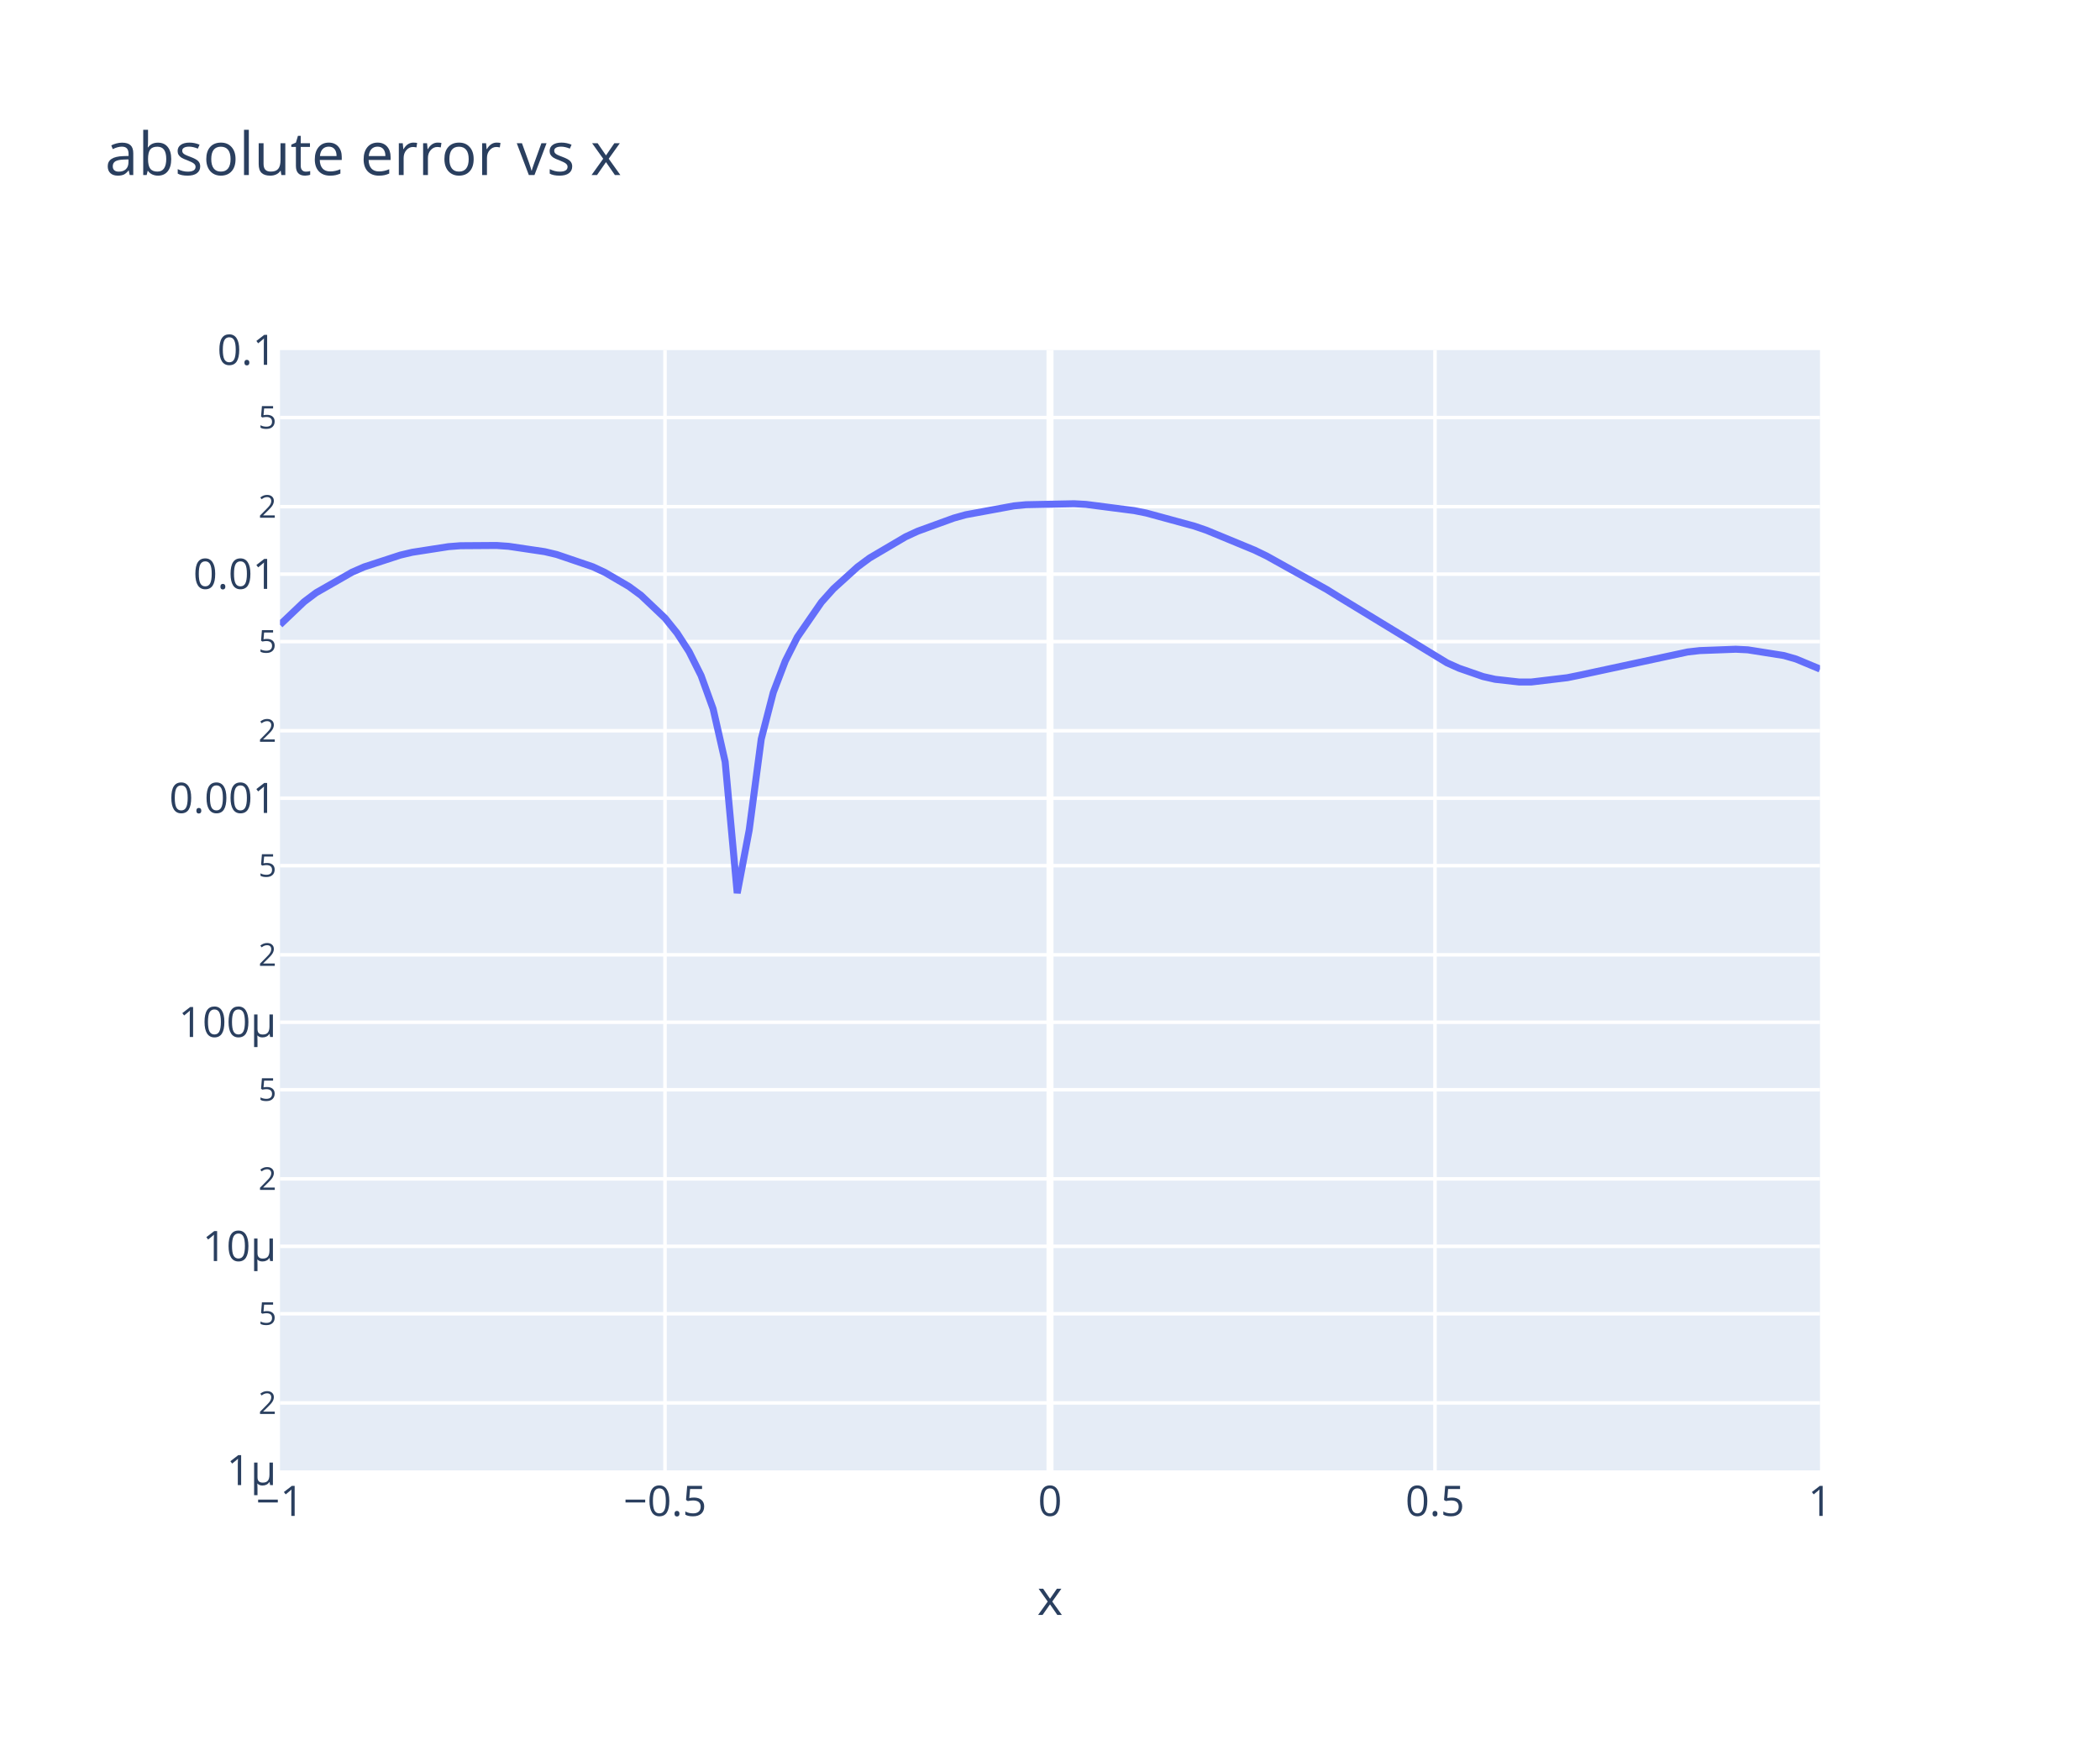
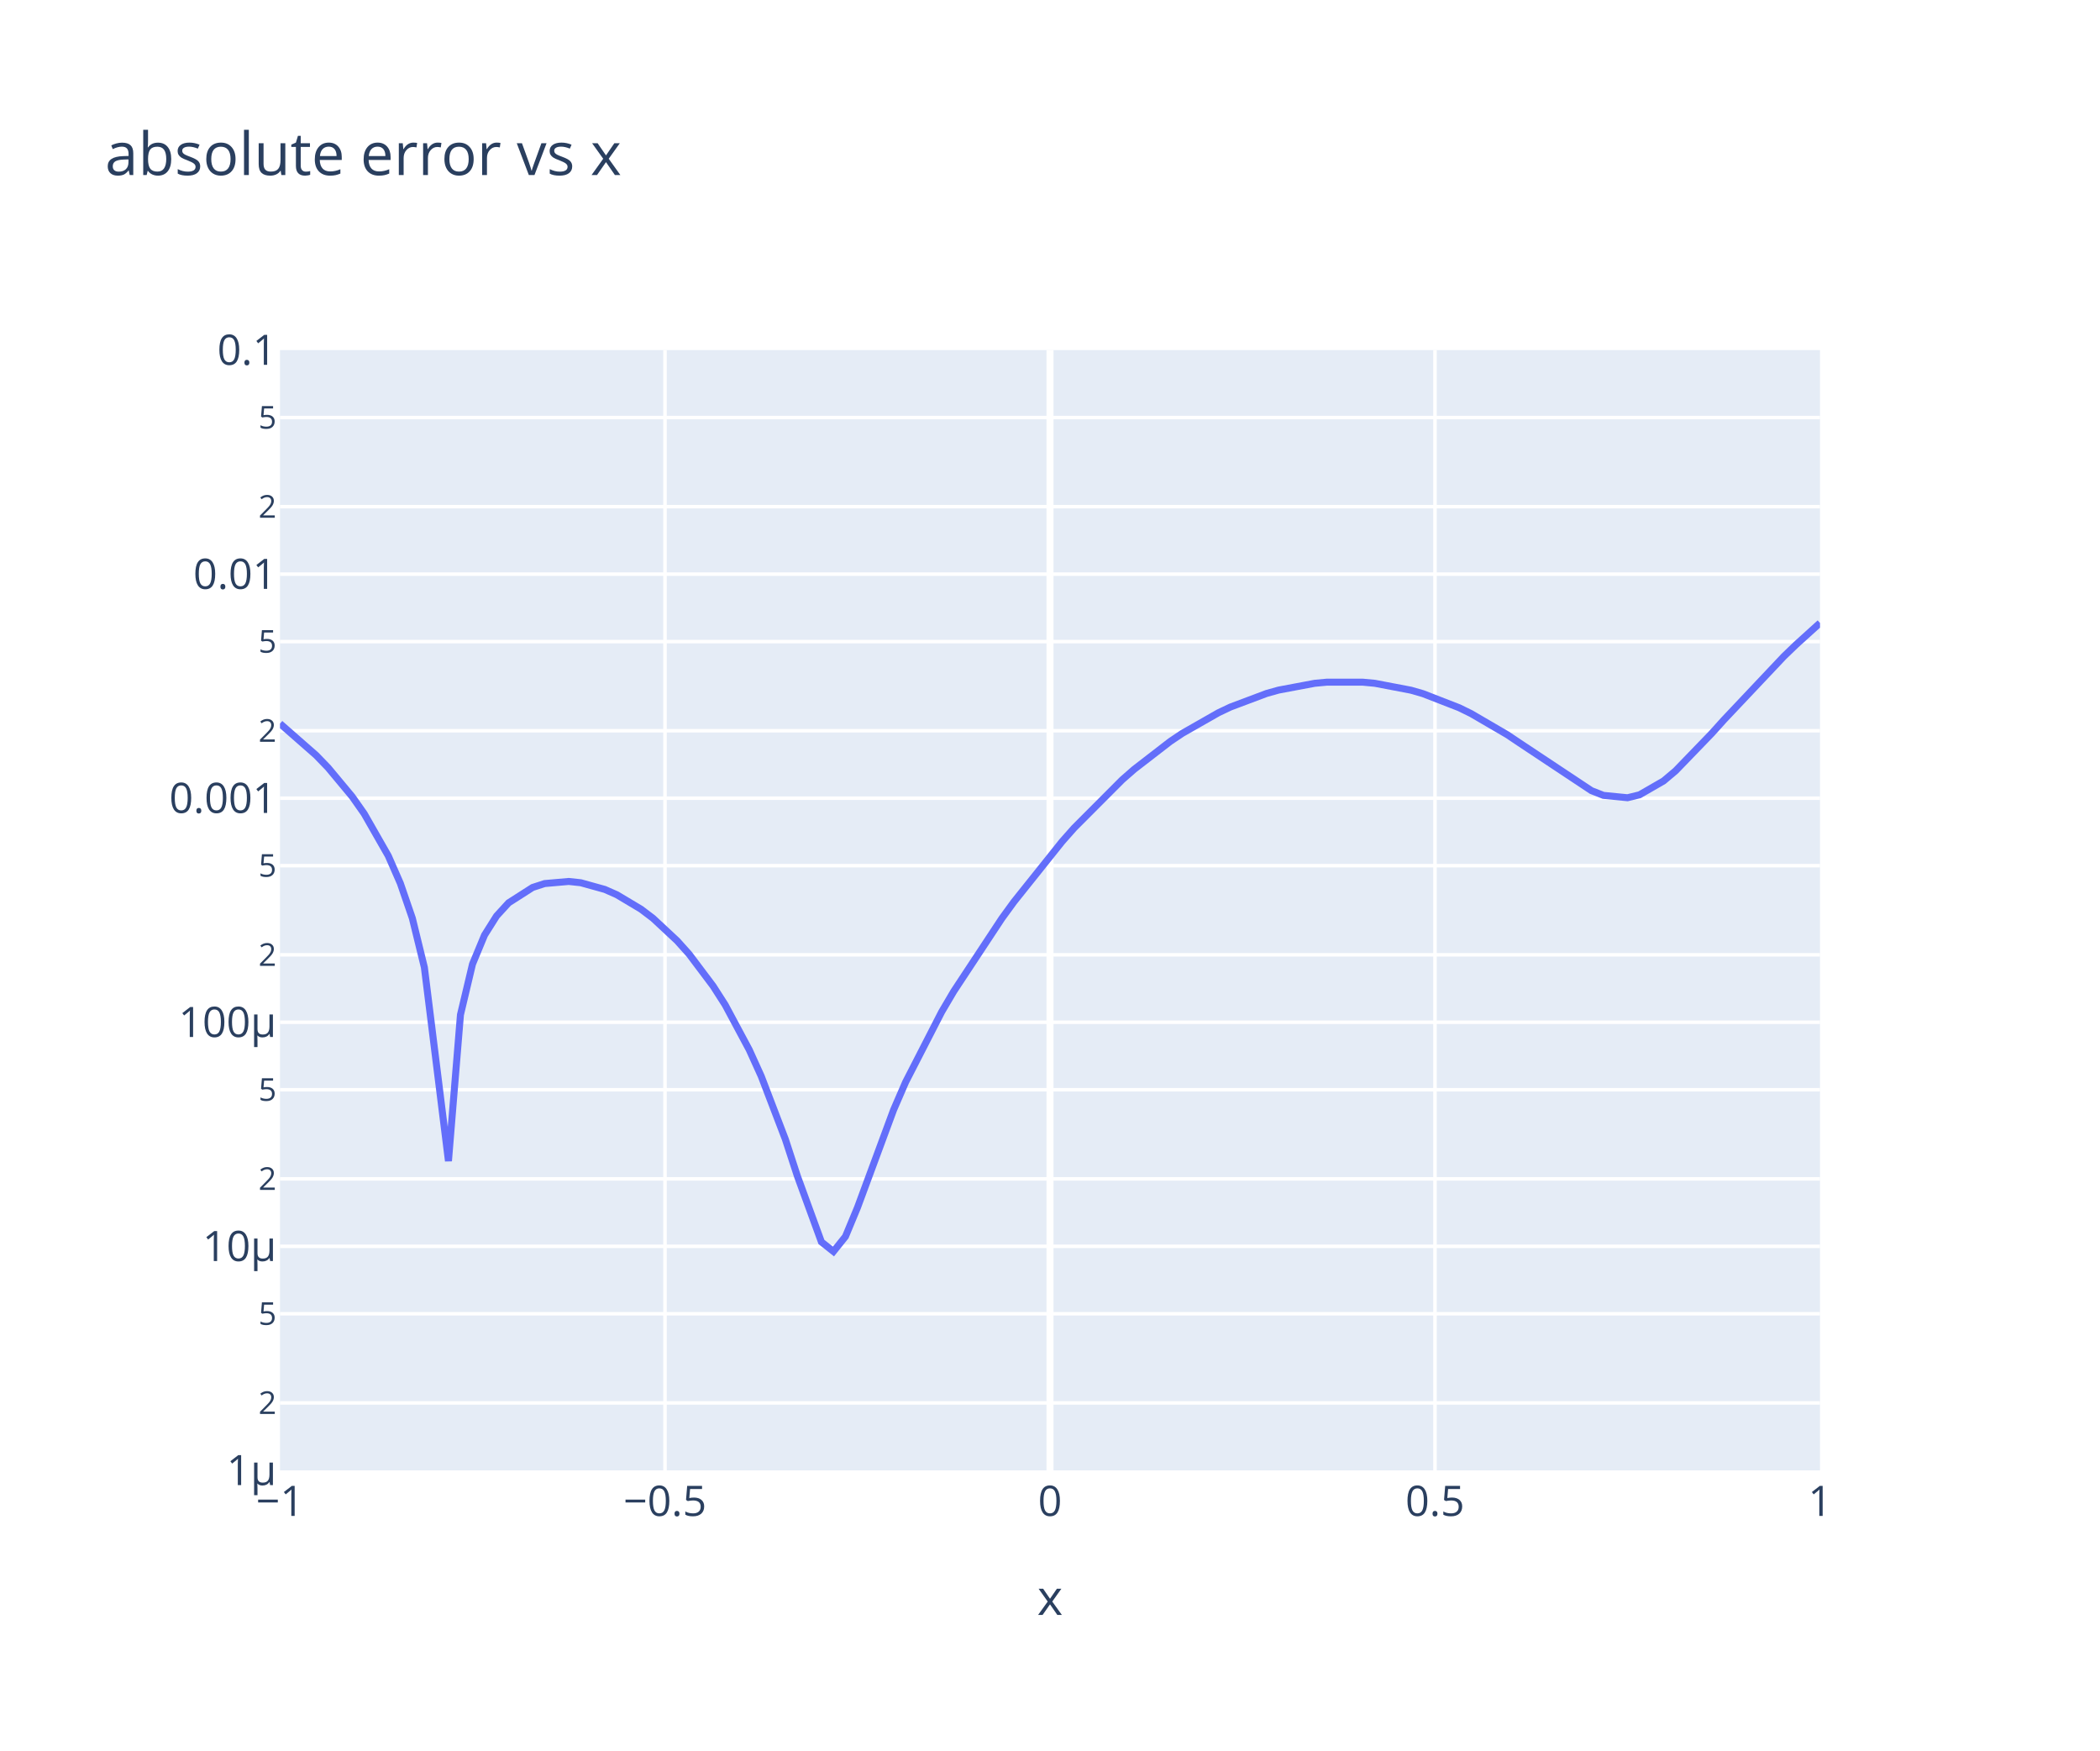
<svg xmlns="http://www.w3.org/2000/svg" class="main-svg" width="600" height="500" viewBox="0 0 600 500">
  <rect x="0" y="0" width="600" height="500" style="fill: rgb(255, 255, 255); fill-opacity: 1;" />
-   <defs id="defs-4b979d">
+   <defs id="defs-3e99f8">
    <g class="clips">
-       <clipPath id="clip4b979dxyplot" class="plotclip">
+       <clipPath id="clip3e99f8xyplot" class="plotclip">
        <rect width="440" height="320" />
      </clipPath>
-       <clipPath class="axesclip" id="clip4b979dx">
+       <clipPath class="axesclip" id="clip3e99f8x">
        <rect x="80" y="0" width="440" height="500" />
      </clipPath>
-       <clipPath class="axesclip" id="clip4b979dy">
+       <clipPath class="axesclip" id="clip3e99f8y">
        <rect x="0" y="100" width="600" height="320" />
      </clipPath>
-       <clipPath class="axesclip" id="clip4b979dxy">
+       <clipPath class="axesclip" id="clip3e99f8xy">
        <rect x="80" y="100" width="440" height="320" />
      </clipPath>
    </g>
    <g class="gradients" />
  </defs>
  <g class="bglayer">
    <rect class="bg" x="80" y="100" width="440" height="320" style="fill: rgb(229, 236, 246); fill-opacity: 1; stroke-width: 0;" />
  </g>
  <g class="layer-below">
    <g class="imagelayer" />
    <g class="shapelayer" />
  </g>
  <g class="cartesianlayer">
    <g class="subplot xy">
      <g class="layer-subplot">
        <g class="shapelayer" />
        <g class="imagelayer" />
      </g>
      <g class="gridlayer">
        <g class="x">
          <path class="xgrid crisp" transform="translate(190,0)" d="M0,100v320" style="stroke: rgb(255, 255, 255); stroke-opacity: 1; stroke-width: 1px;" />
          <path class="xgrid crisp" transform="translate(410,0)" d="M0,100v320" style="stroke: rgb(255, 255, 255); stroke-opacity: 1; stroke-width: 1px;" />
        </g>
        <g class="y">
          <path class="ygrid crisp" transform="translate(0,400.73)" d="M80,0h440" style="stroke: rgb(255, 255, 255); stroke-opacity: 1; stroke-width: 1px;" />
          <path class="ygrid crisp" transform="translate(0,375.27)" d="M80,0h440" style="stroke: rgb(255, 255, 255); stroke-opacity: 1; stroke-width: 1px;" />
          <path class="ygrid crisp" transform="translate(0,356)" d="M80,0h440" style="stroke: rgb(255, 255, 255); stroke-opacity: 1; stroke-width: 1px;" />
          <path class="ygrid crisp" transform="translate(0,336.73)" d="M80,0h440" style="stroke: rgb(255, 255, 255); stroke-opacity: 1; stroke-width: 1px;" />
          <path class="ygrid crisp" transform="translate(0,311.27)" d="M80,0h440" style="stroke: rgb(255, 255, 255); stroke-opacity: 1; stroke-width: 1px;" />
          <path class="ygrid crisp" transform="translate(0,292)" d="M80,0h440" style="stroke: rgb(255, 255, 255); stroke-opacity: 1; stroke-width: 1px;" />
          <path class="ygrid crisp" transform="translate(0,272.73)" d="M80,0h440" style="stroke: rgb(255, 255, 255); stroke-opacity: 1; stroke-width: 1px;" />
          <path class="ygrid crisp" transform="translate(0,247.27)" d="M80,0h440" style="stroke: rgb(255, 255, 255); stroke-opacity: 1; stroke-width: 1px;" />
          <path class="ygrid crisp" transform="translate(0,228)" d="M80,0h440" style="stroke: rgb(255, 255, 255); stroke-opacity: 1; stroke-width: 1px;" />
          <path class="ygrid crisp" transform="translate(0,208.73)" d="M80,0h440" style="stroke: rgb(255, 255, 255); stroke-opacity: 1; stroke-width: 1px;" />
          <path class="ygrid crisp" transform="translate(0,183.27)" d="M80,0h440" style="stroke: rgb(255, 255, 255); stroke-opacity: 1; stroke-width: 1px;" />
          <path class="ygrid crisp" transform="translate(0,164)" d="M80,0h440" style="stroke: rgb(255, 255, 255); stroke-opacity: 1; stroke-width: 1px;" />
          <path class="ygrid crisp" transform="translate(0,144.73)" d="M80,0h440" style="stroke: rgb(255, 255, 255); stroke-opacity: 1; stroke-width: 1px;" />
          <path class="ygrid crisp" transform="translate(0,119.27)" d="M80,0h440" style="stroke: rgb(255, 255, 255); stroke-opacity: 1; stroke-width: 1px;" />
        </g>
      </g>
      <g class="zerolinelayer">
        <path class="xzl zl crisp" transform="translate(300,0)" d="M0,100v320" style="stroke: rgb(255, 255, 255); stroke-opacity: 1; stroke-width: 2px;" />
      </g>
      <path class="xlines-below" />
      <path class="ylines-below" />
      <g class="overlines-below" />
      <g class="xaxislayer-below" />
      <g class="yaxislayer-below" />
      <g class="overaxes-below" />
-       <g class="plot" transform="translate(80, 100)" clip-path="url('#clip4b979dxyplot')">
+       <g class="plot" transform="translate(80, 100)" clip-path="url('#clip3e99f8xyplot')">
        <g class="scatterlayer mlayer">
-           <g class="trace scatter traceb96946" style="stroke-miterlimit: 2; opacity: 1;">
+           <g class="trace scatter trace2839d0" style="stroke-miterlimit: 2; opacity: 1;">
            <g class="fills" />
            <g class="errorbars" />
            <g class="lines">
-               <path class="js-line" d="M0,78.45L6.88,71.9L10.31,69.32L20.63,63.42L24.06,61.93L34.38,58.56L37.81,57.75L48.13,56.15L51.56,55.88L61.88,55.81L65.31,56.05L75.63,57.58L79.06,58.39L89.38,61.9L92.81,63.5L99.69,67.52L103.13,70.04L110,76.55L113.44,80.82L116.88,86.13L120.31,92.98L123.75,102.48L127.19,117.6L130.63,155.12L134.06,137.09L137.5,111.11L140.94,97.8L144.38,88.79L147.81,81.99L154.69,72.02L158.13,68.18L165,61.95L168.44,59.4L178.75,53.33L182.19,51.74L192.5,47.99L195.94,47.03L209.69,44.5L213.13,44.17L226.88,43.89L230.31,44.08L244.06,45.85L247.5,46.54L261.25,50.28L264.69,51.46L278.44,57.14L281.88,58.8L299.06,68.37L302.5,70.5L333.44,89.34L336.88,90.88L343.75,93.26L347.19,94.04L354.06,94.81L357.5,94.81L367.81,93.58L371.25,92.88L402.19,86.23L405.63,85.84L415.94,85.45L419.38,85.62L429.69,87.25L433.13,88.24L440,91.1" style="vector-effect: non-scaling-stroke; fill: none; stroke: rgb(99, 110, 250); stroke-opacity: 1; stroke-width: 2px; opacity: 1;" />
+               <path class="js-line" d="M0,106.69L10.31,115.73L13.75,119.29L20.63,127.55L24.06,132.43L30.94,144.47L34.38,152.31L37.81,162.28L41.25,176.33L48.13,231.65L51.56,189.86L55,175.39L58.44,167.1L61.88,161.64L65.31,157.89L72.19,153.49L75.63,152.38L82.5,151.78L85.94,152.15L92.81,154.06L96.25,155.58L103.13,159.69L106.56,162.29L113.44,168.7L116.88,172.53L123.75,181.66L127.19,187.03L134.06,199.85L137.5,207.43L144.38,225.4L147.81,235.9L154.69,254.75L158.13,257.48L161.56,253.2L165,244.91L175.31,217.03L178.75,209.09L189.06,189.01L192.5,183.17L206.25,162.33L209.69,157.61L223.44,140.41L226.88,136.52L240.63,122.74L244.06,119.74L254.38,111.77L257.81,109.47L268.13,103.59L271.56,101.96L281.88,98.08L285.31,97.12L295.63,95.18L299.06,94.86L309.38,94.86L312.81,95.18L323.13,97.15L326.56,98.14L336.88,102.15L340.31,103.83L350.63,109.85L354.06,112.15L374.69,125.84L378.13,127.19L385,127.87L388.44,127.03L395.31,123.07L398.75,120.17L409.06,109.5L412.5,105.68L429.69,87.48L433.13,84.17L440,77.95" style="vector-effect: non-scaling-stroke; fill: none; stroke: rgb(99, 110, 250); stroke-opacity: 1; stroke-width: 2px; opacity: 1;" />
            </g>
            <g class="points" />
            <g class="text" />
          </g>
        </g>
      </g>
      <g class="overplot" />
      <path class="xlines-above crisp" d="M0,0" style="fill: none;" />
      <path class="ylines-above crisp" d="M0,0" style="fill: none;" />
      <g class="overlines-above" />
      <g class="xaxislayer-above">
        <g class="xtick">
          <text text-anchor="middle" x="0" y="433" transform="translate(80,0)" style="font-family: 'Open Sans', verdana, arial, sans-serif; font-size: 12px; fill: rgb(42, 63, 95); fill-opacity: 1; white-space: pre;">−1</text>
        </g>
        <g class="xtick">
          <text text-anchor="middle" x="0" y="433" transform="translate(190,0)" style="font-family: 'Open Sans', verdana, arial, sans-serif; font-size: 12px; fill: rgb(42, 63, 95); fill-opacity: 1; white-space: pre;">−0.5</text>
        </g>
        <g class="xtick">
          <text text-anchor="middle" x="0" y="433" transform="translate(300,0)" style="font-family: 'Open Sans', verdana, arial, sans-serif; font-size: 12px; fill: rgb(42, 63, 95); fill-opacity: 1; white-space: pre;">0</text>
        </g>
        <g class="xtick">
          <text text-anchor="middle" x="0" y="433" transform="translate(410,0)" style="font-family: 'Open Sans', verdana, arial, sans-serif; font-size: 12px; fill: rgb(42, 63, 95); fill-opacity: 1; white-space: pre;">0.5</text>
        </g>
        <g class="xtick">
          <text text-anchor="middle" x="0" y="433" transform="translate(520,0)" style="font-family: 'Open Sans', verdana, arial, sans-serif; font-size: 12px; fill: rgb(42, 63, 95); fill-opacity: 1; white-space: pre;">1</text>
        </g>
      </g>
      <g class="yaxislayer-above">
        <g class="ytick">
          <text text-anchor="end" x="79" y="4.2" transform="translate(0,420)" style="font-family: 'Open Sans', verdana, arial, sans-serif; font-size: 12px; fill: rgb(42, 63, 95); fill-opacity: 1; white-space: pre;">1μ</text>
        </g>
        <g class="ytick">
          <text text-anchor="end" x="79" y="3.15" transform="translate(0,400.73)" style="font-family: 'Open Sans', verdana, arial, sans-serif; font-size: 9px; fill: rgb(42, 63, 95); fill-opacity: 1; white-space: pre;">2</text>
        </g>
        <g class="ytick">
          <text text-anchor="end" x="79" y="3.15" transform="translate(0,375.27)" style="font-family: 'Open Sans', verdana, arial, sans-serif; font-size: 9px; fill: rgb(42, 63, 95); fill-opacity: 1; white-space: pre;">5</text>
        </g>
        <g class="ytick">
          <text text-anchor="end" x="79" y="4.2" transform="translate(0,356)" style="font-family: 'Open Sans', verdana, arial, sans-serif; font-size: 12px; fill: rgb(42, 63, 95); fill-opacity: 1; white-space: pre;">10μ</text>
        </g>
        <g class="ytick">
          <text text-anchor="end" x="79" y="3.15" transform="translate(0,336.73)" style="font-family: 'Open Sans', verdana, arial, sans-serif; font-size: 9px; fill: rgb(42, 63, 95); fill-opacity: 1; white-space: pre;">2</text>
        </g>
        <g class="ytick">
          <text text-anchor="end" x="79" y="3.15" transform="translate(0,311.27)" style="font-family: 'Open Sans', verdana, arial, sans-serif; font-size: 9px; fill: rgb(42, 63, 95); fill-opacity: 1; white-space: pre;">5</text>
        </g>
        <g class="ytick">
          <text text-anchor="end" x="79" y="4.2" transform="translate(0,292)" style="font-family: 'Open Sans', verdana, arial, sans-serif; font-size: 12px; fill: rgb(42, 63, 95); fill-opacity: 1; white-space: pre;">100μ</text>
        </g>
        <g class="ytick">
          <text text-anchor="end" x="79" y="3.15" transform="translate(0,272.73)" style="font-family: 'Open Sans', verdana, arial, sans-serif; font-size: 9px; fill: rgb(42, 63, 95); fill-opacity: 1; white-space: pre;">2</text>
        </g>
        <g class="ytick">
          <text text-anchor="end" x="79" y="3.15" transform="translate(0,247.27)" style="font-family: 'Open Sans', verdana, arial, sans-serif; font-size: 9px; fill: rgb(42, 63, 95); fill-opacity: 1; white-space: pre;">5</text>
        </g>
        <g class="ytick">
          <text text-anchor="end" x="79" y="4.2" transform="translate(0,228)" style="font-family: 'Open Sans', verdana, arial, sans-serif; font-size: 12px; fill: rgb(42, 63, 95); fill-opacity: 1; white-space: pre;">0.001</text>
        </g>
        <g class="ytick">
          <text text-anchor="end" x="79" y="3.15" transform="translate(0,208.73)" style="font-family: 'Open Sans', verdana, arial, sans-serif; font-size: 9px; fill: rgb(42, 63, 95); fill-opacity: 1; white-space: pre;">2</text>
        </g>
        <g class="ytick">
          <text text-anchor="end" x="79" y="3.15" transform="translate(0,183.27)" style="font-family: 'Open Sans', verdana, arial, sans-serif; font-size: 9px; fill: rgb(42, 63, 95); fill-opacity: 1; white-space: pre;">5</text>
        </g>
        <g class="ytick">
          <text text-anchor="end" x="79" y="4.2" transform="translate(0,164)" style="font-family: 'Open Sans', verdana, arial, sans-serif; font-size: 12px; fill: rgb(42, 63, 95); fill-opacity: 1; white-space: pre;">0.01</text>
        </g>
        <g class="ytick">
          <text text-anchor="end" x="79" y="3.15" transform="translate(0,144.73)" style="font-family: 'Open Sans', verdana, arial, sans-serif; font-size: 9px; fill: rgb(42, 63, 95); fill-opacity: 1; white-space: pre;">2</text>
        </g>
        <g class="ytick">
          <text text-anchor="end" x="79" y="3.15" transform="translate(0,119.27)" style="font-family: 'Open Sans', verdana, arial, sans-serif; font-size: 9px; fill: rgb(42, 63, 95); fill-opacity: 1; white-space: pre;">5</text>
        </g>
        <g class="ytick">
          <text text-anchor="end" x="79" y="4.2" transform="translate(0,100)" style="font-family: 'Open Sans', verdana, arial, sans-serif; font-size: 12px; fill: rgb(42, 63, 95); fill-opacity: 1; white-space: pre;">0.1</text>
        </g>
      </g>
      <g class="overaxes-above" />
    </g>
  </g>
  <g class="polarlayer" />
  <g class="ternarylayer" />
  <g class="geolayer" />
  <g class="funnelarealayer" />
  <g class="pielayer" />
  <g class="treemaplayer" />
  <g class="sunburstlayer" />
  <g class="glimages" />
-   <defs id="topdefs-4b979d">
+   <defs id="topdefs-3e99f8">
    <g class="clips" />
  </defs>
  <g class="layer-above">
    <g class="imagelayer" />
    <g class="shapelayer" />
  </g>
  <g class="infolayer">
    <g class="g-gtitle">
      <text class="gtitle" x="30" y="50" text-anchor="start" dy="0em" style="font-family: 'Open Sans', verdana, arial, sans-serif; font-size: 17px; fill: rgb(42, 63, 95); opacity: 1; font-weight: normal; white-space: pre;">absolute error vs x</text>
    </g>
    <g class="g-xtitle">
      <text class="xtitle" x="300" y="461.3" text-anchor="middle" style="font-family: 'Open Sans', verdana, arial, sans-serif; font-size: 14px; fill: rgb(42, 63, 95); opacity: 1; font-weight: normal; white-space: pre;">x</text>
    </g>
    <g class="g-ytitle" />
  </g>
</svg>
